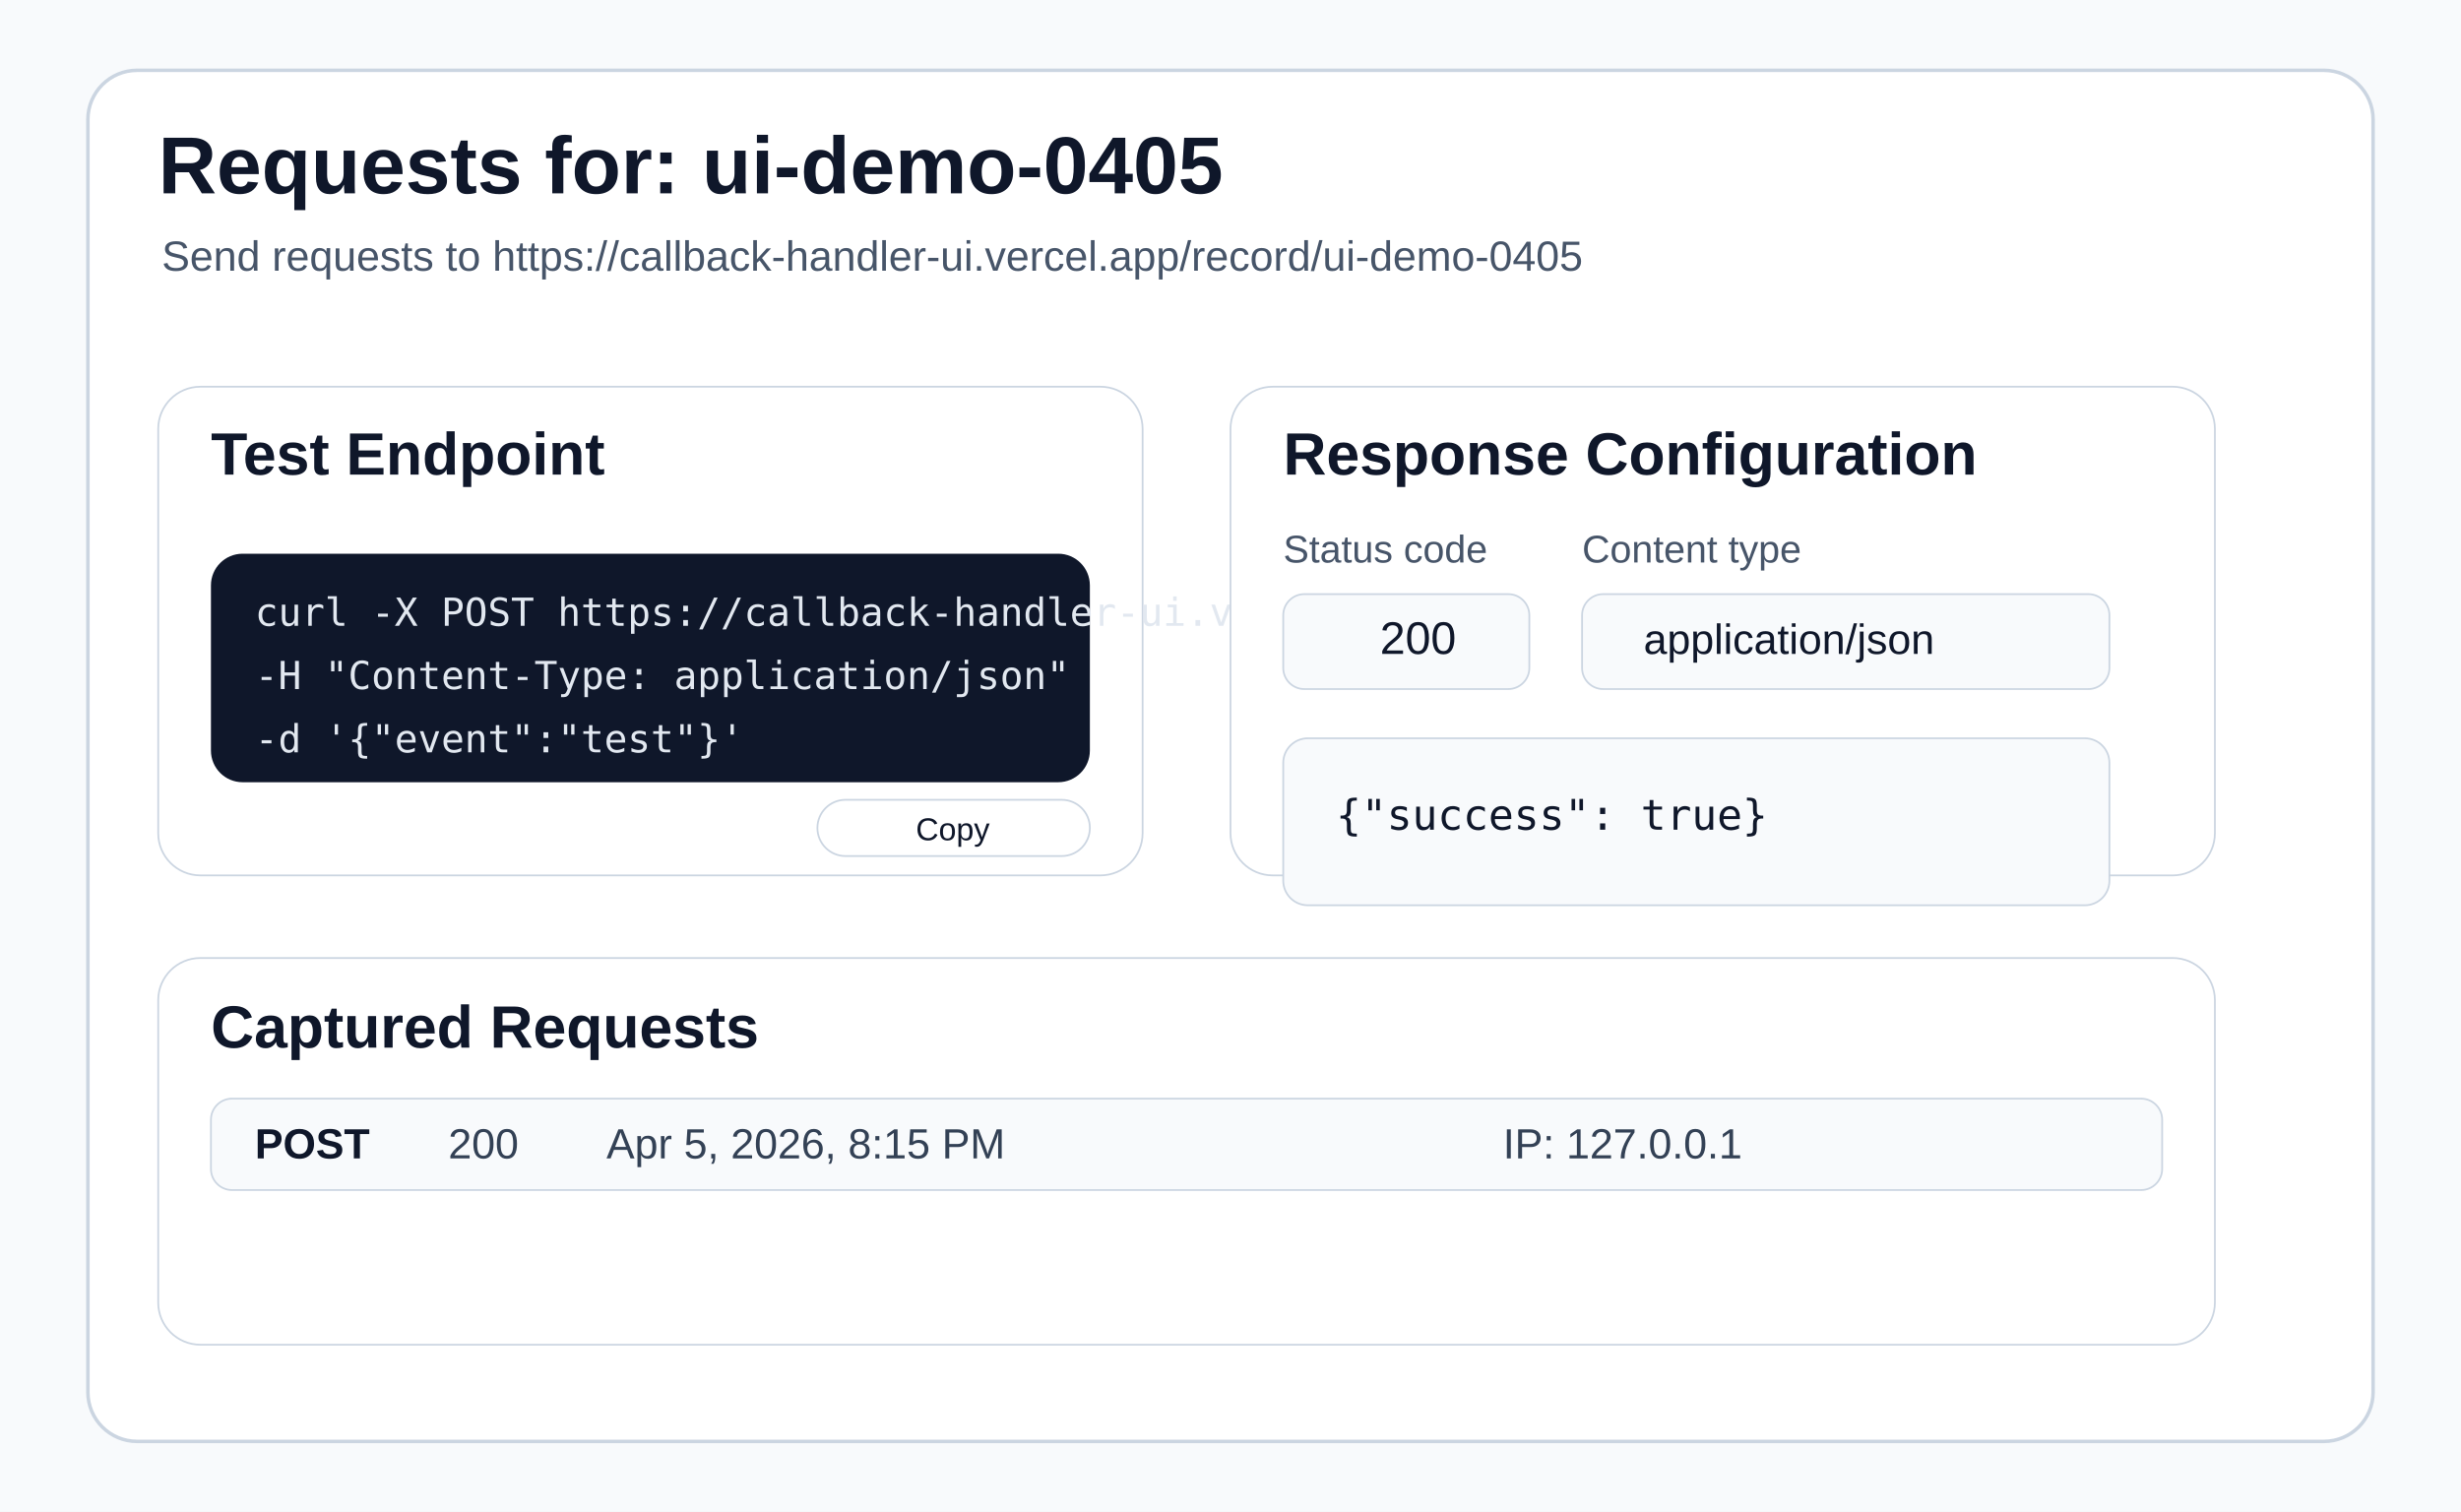
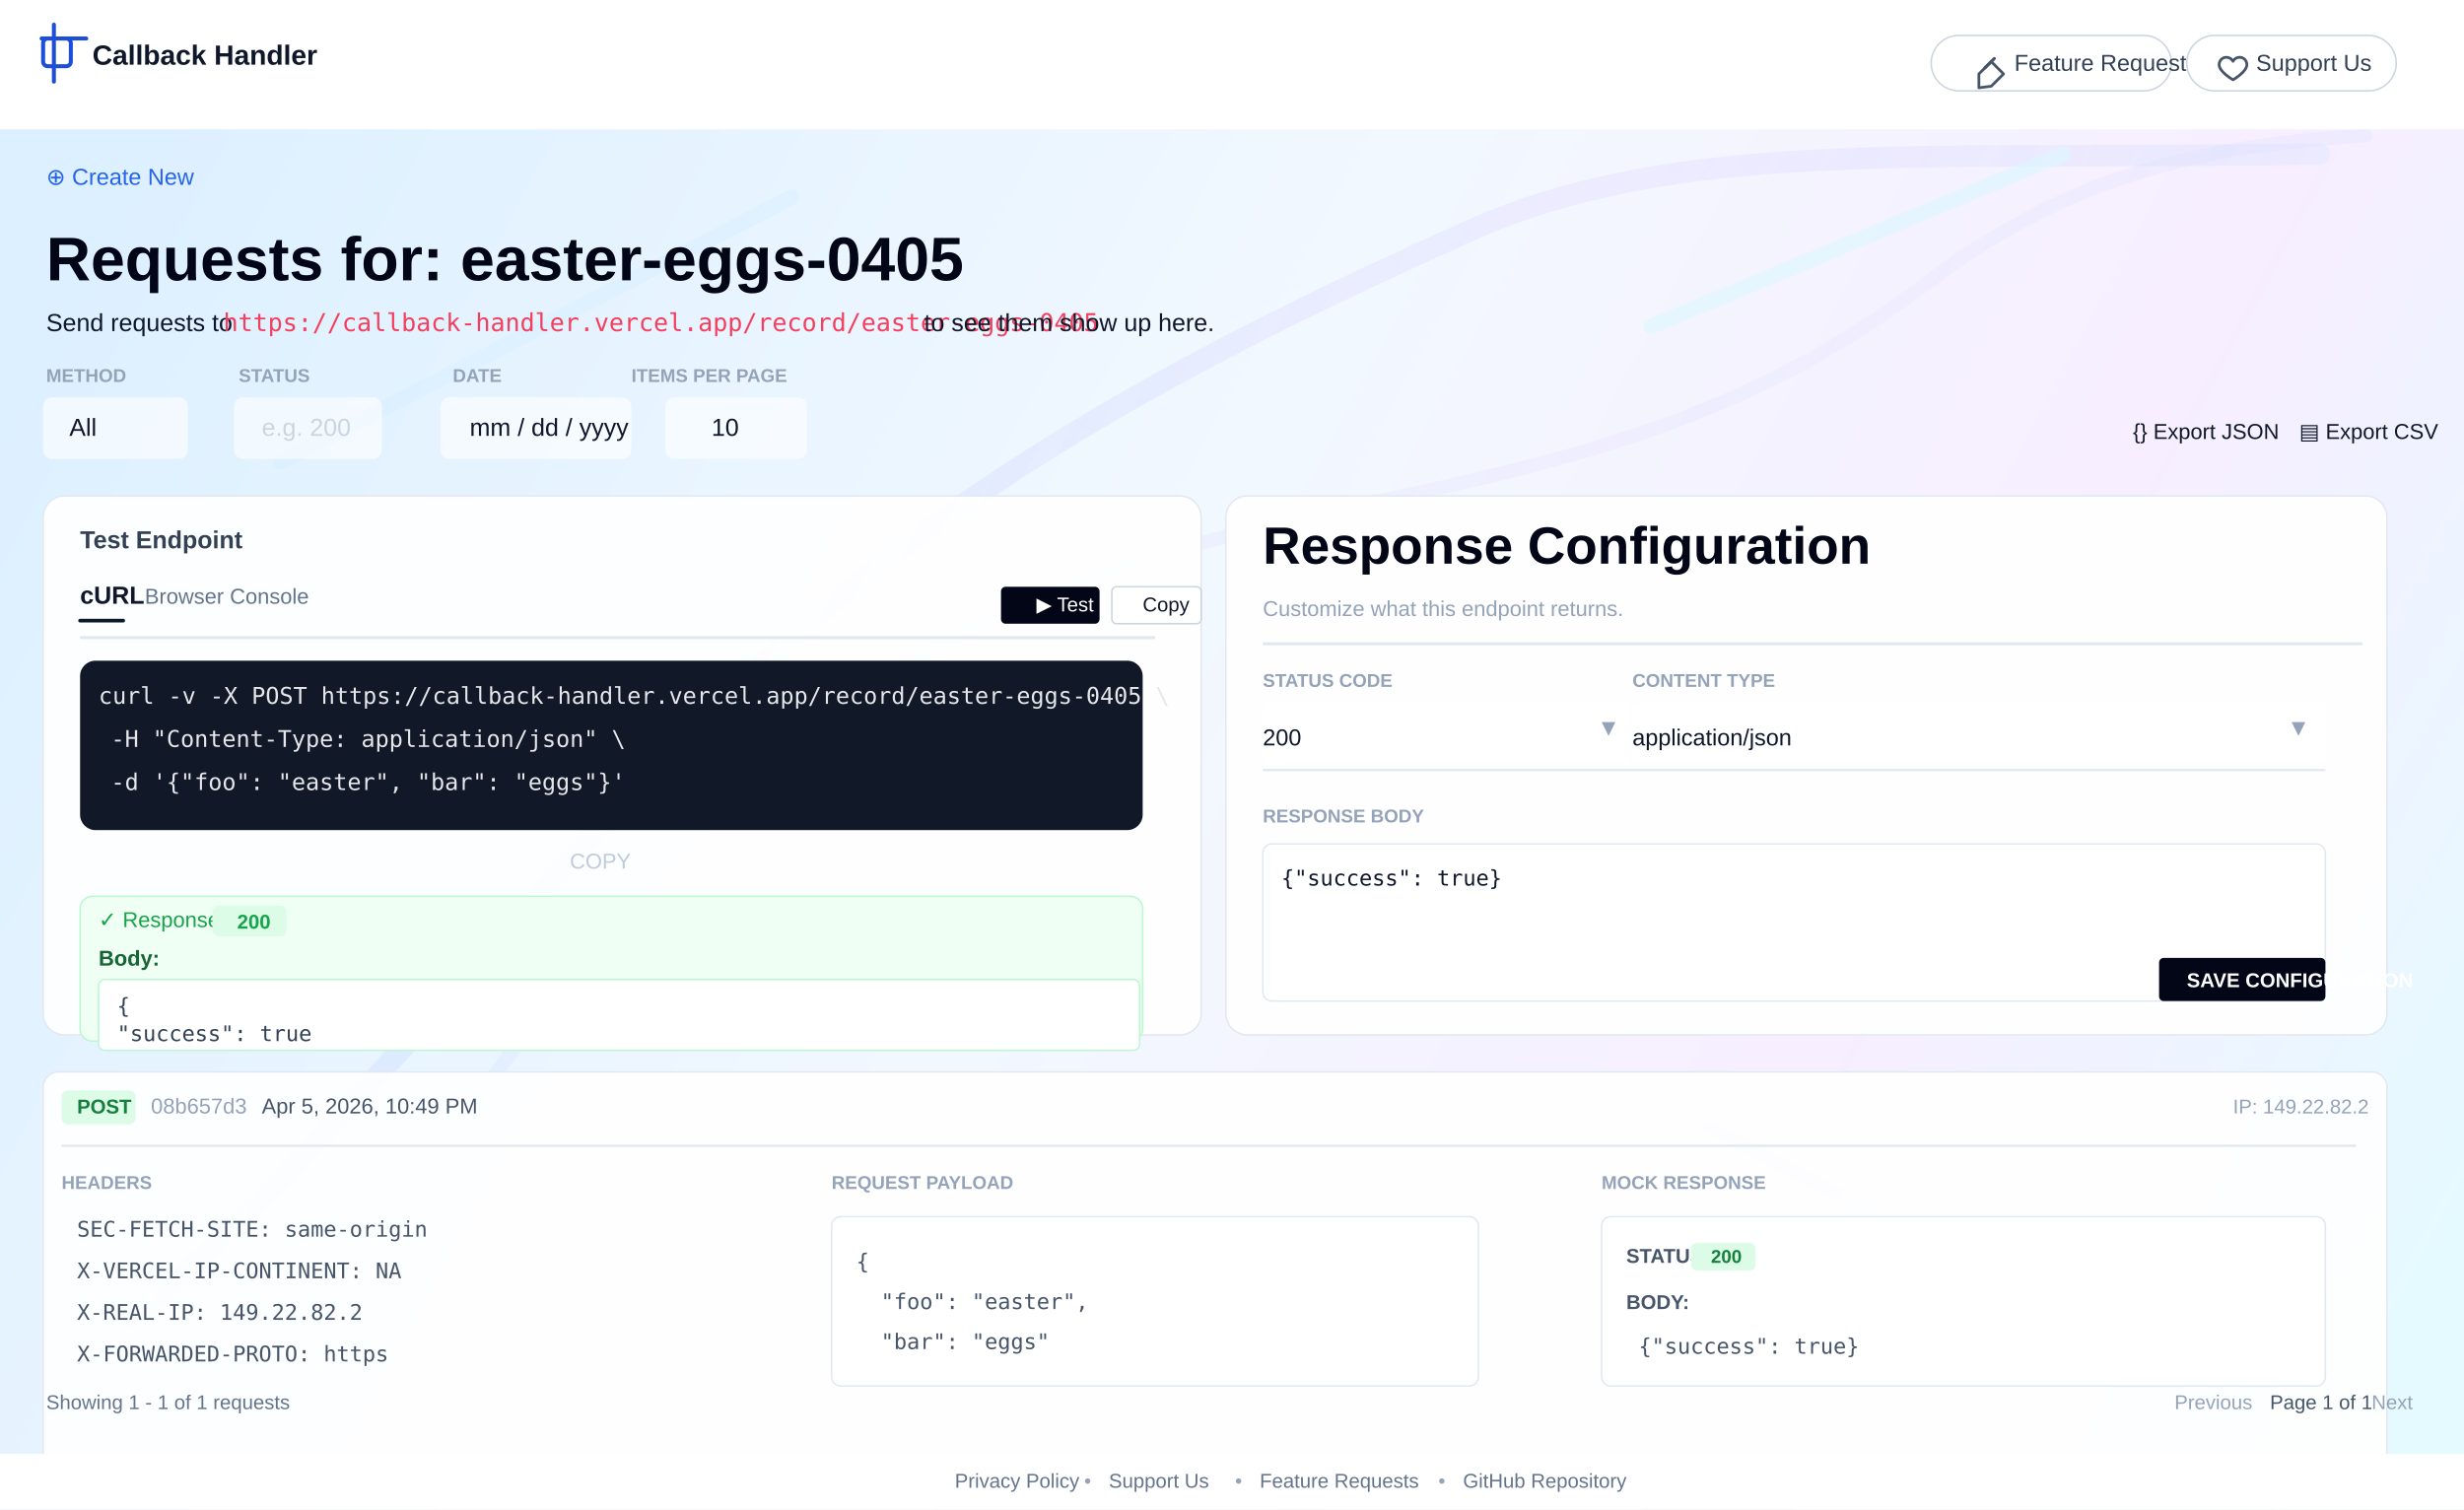
- <svg xmlns="http://www.w3.org/2000/svg" width="1400" height="860" viewBox="0 0 1400 860" fill="none">
-   <rect width="1400" height="860" fill="#F8FAFC" />
-   <rect x="50" y="40" width="1300" height="780" rx="28" fill="white" stroke="#CBD5E1" stroke-width="2" />
-   <text x="90" y="110" fill="#0F172A" font-family="Arial, sans-serif" font-size="46" font-weight="700">Requests for: ui-demo-0405</text>
-   <text x="92" y="154" fill="#475569" font-family="Arial, sans-serif" font-size="24">Send requests to https://callback-handler-ui.vercel.app/record/ui-demo-0405</text>
-   <rect x="90" y="220" width="560" height="278" rx="24" fill="#FFFFFF" stroke="#CBD5E1" />
-   <text x="120" y="270" fill="#0F172A" font-family="Arial, sans-serif" font-size="34" font-weight="700">Test Endpoint</text>
-   <rect x="120" y="315" width="500" height="130" rx="18" fill="#0F172A" />
-   <text x="145" y="356" fill="#E2E8F0" font-family="Menlo, Monaco, monospace" font-size="22">curl -X POST https://callback-handler-ui.vercel.app/record/ui-demo-0405</text>
-   <text x="145" y="392" fill="#E2E8F0" font-family="Menlo, Monaco, monospace" font-size="22">-H "Content-Type: application/json"</text>
-   <text x="145" y="428" fill="#E2E8F0" font-family="Menlo, Monaco, monospace" font-size="22">-d '{"event":"test"}'</text>
-   <rect x="465" y="455" width="155" height="32" rx="16" fill="#FFFFFF" stroke="#CBD5E1" />
-   <text x="521" y="478" fill="#0F172A" font-family="Arial, sans-serif" font-size="18">Copy</text>
-   <rect x="700" y="220" width="560" height="278" rx="24" fill="#FFFFFF" stroke="#CBD5E1" />
-   <text x="730" y="270" fill="#0F172A" font-family="Arial, sans-serif" font-size="34" font-weight="700">Response Configuration</text>
-   <text x="730" y="320" fill="#475569" font-family="Arial, sans-serif" font-size="22">Status code</text>
-   <rect x="730" y="338" width="140" height="54" rx="12" fill="#F8FAFC" stroke="#CBD5E1" />
-   <text x="785" y="372" fill="#0F172A" font-family="Arial, sans-serif" font-size="26">200</text>
-   <text x="900" y="320" fill="#475569" font-family="Arial, sans-serif" font-size="22">Content type</text>
-   <rect x="900" y="338" width="300" height="54" rx="12" fill="#F8FAFC" stroke="#CBD5E1" />
-   <text x="935" y="372" fill="#0F172A" font-family="Arial, sans-serif" font-size="24">application/json</text>
-   <rect x="730" y="420" width="470" height="95" rx="14" fill="#F8FAFC" stroke="#CBD5E1" />
-   <text x="760" y="472" fill="#0F172A" font-family="Menlo, Monaco, monospace" font-size="24">{"success": true}</text>
-   <rect x="90" y="545" width="1170" height="220" rx="24" fill="#FFFFFF" stroke="#CBD5E1" />
-   <text x="120" y="596" fill="#0F172A" font-family="Arial, sans-serif" font-size="34" font-weight="700">Captured Requests</text>
-   <rect x="120" y="625" width="1110" height="52" rx="12" fill="#F8FAFC" stroke="#CBD5E1" />
-   <text x="145" y="659" fill="#0F172A" font-family="Arial, sans-serif" font-size="24" font-weight="700">POST</text>
-   <text x="255" y="659" fill="#334155" font-family="Arial, sans-serif" font-size="24">200</text>
-   <text x="345" y="659" fill="#334155" font-family="Arial, sans-serif" font-size="24">Apr 5, 2026, 8:15 PM</text>
-   <text x="855" y="659" fill="#334155" font-family="Arial, sans-serif" font-size="24">IP: 127.0.0.1</text>
+ <svg xmlns="http://www.w3.org/2000/svg" width="1600" height="980" viewBox="0 0 1600 980" fill="none">
+   <defs>
+     <linearGradient id="recordBg" x1="80" y1="120" x2="1540" y2="900" gradientUnits="userSpaceOnUse">
+       <stop stop-color="#DDF0FF" />
+       <stop offset="0.45" stop-color="#F2F8FF" />
+       <stop offset="0.75" stop-color="#F7EEFF" />
+       <stop offset="1" stop-color="#E5FAFF" />
+     </linearGradient>
+     <linearGradient id="recordStroke" x1="110" y1="180" x2="1510" y2="900" gradientUnits="userSpaceOnUse">
+       <stop stop-color="#9ADCFB" stop-opacity="0.55" />
+       <stop offset="0.5" stop-color="#D0BAFF" stop-opacity="0.35" />
+       <stop offset="1" stop-color="#B6F4FF" stop-opacity="0.5" />
+     </linearGradient>
+   </defs>
+   <rect width="1600" height="980" fill="#F8FAFC" />
+   <rect x="0" y="0" width="1600" height="84" fill="#FFFFFF" />
+   <g>
+     <rect x="28" y="25" width="18" height="18" rx="3" fill="none" stroke="#1D4ED8" stroke-width="2.6" />
+     <path d="M35 16V53" stroke="#1D4ED8" stroke-width="2.6" stroke-linecap="round" />
+     <path d="M27 25H56" stroke="#1D4ED8" stroke-width="2.6" stroke-linecap="round" />
+     <text x="60" y="42" fill="#0F172A" font-family="Arial, sans-serif" font-size="18" font-weight="700">Callback Handler</text>
+   </g>
+   <g>
+     <rect x="1254" y="23" width="156" height="36" rx="18" fill="#FFFFFF" stroke="#CBD5E1" />
+     <path d="M1289 44L1295 38" stroke="#475569" stroke-width="2" stroke-linecap="round" />
+     <path d="M1285 48L1293 40L1301 48L1293 56L1285 57L1285 48Z" stroke="#475569" stroke-width="1.8" stroke-linejoin="round" />
+     <text x="1308" y="46" fill="#334155" font-family="Arial, sans-serif" font-size="15">Feature Requests</text>
+     <rect x="1420" y="23" width="136" height="36" rx="18" fill="#FFFFFF" stroke="#CBD5E1" />
+     <path d="M1441 42C1441 39.3 1443.1 37.2 1445.7 37.2C1447.6 37.2 1449.1 38.2 1450 39.8C1450.8 38.2 1452.4 37.2 1454.3 37.2C1456.9 37.2 1459 39.3 1459 42C1459 46.7 1450 51.8 1450 51.8C1450 51.8 1441 46.7 1441 42Z" stroke="#475569" stroke-width="1.8" stroke-linejoin="round" />
+     <text x="1465" y="46" fill="#334155" font-family="Arial, sans-serif" font-size="15">Support Us</text>
+   </g>
+   <rect x="0" y="84" width="1600" height="896" fill="url(#recordBg)" />
+   <path d="M86 856C222 742 338 582 468 456C618 312 780 228 954 150C1088 90 1242 104 1506 100" stroke="url(#recordStroke)" stroke-width="14" stroke-linecap="round" opacity="0.52" />
+   <path d="M102 948C298 786 346 598 560 450C784 295 1024 356 1248 186C1328 126 1402 96 1536 88" stroke="url(#recordStroke)" stroke-width="9" stroke-linecap="round" opacity="0.34" />
+   <path d="M182 300L514 128" stroke="#D8EEFF" stroke-opacity="0.55" stroke-width="10" stroke-linecap="round" />
+   <path d="M1072 212L1340 100" stroke="#D9F7FF" stroke-opacity="0.55" stroke-width="10" stroke-linecap="round" />
+   <path d="M1110 732L1470 920" stroke="#DDE8FF" stroke-opacity="0.45" stroke-width="9" stroke-linecap="round" />
+   <text x="30" y="120" fill="#2563EB" font-family="Arial, sans-serif" font-size="15">⊕ Create New</text>
+   <text x="30" y="182" fill="#020617" font-family="Arial, sans-serif" font-size="40" font-weight="700">Requests for: easter-eggs-0405</text>
+   <text x="30" y="215" fill="#0F172A" font-family="Arial, sans-serif" font-size="16">Send requests to</text>
+   <text x="145" y="215" fill="#F43F5E" font-family="Menlo, Monaco, monospace" font-size="16">https://callback-handler.vercel.app/record/easter-eggs-0405</text>
+   <text x="600" y="215" fill="#0F172A" font-family="Arial, sans-serif" font-size="16">to see them show up here.</text>
+   <text x="30" y="248" fill="#94A3B8" font-family="Arial, sans-serif" font-size="12" font-weight="700">METHOD</text>
+   <text x="155" y="248" fill="#94A3B8" font-family="Arial, sans-serif" font-size="12" font-weight="700">STATUS</text>
+   <text x="294" y="248" fill="#94A3B8" font-family="Arial, sans-serif" font-size="12" font-weight="700">DATE</text>
+   <text x="410" y="248" fill="#94A3B8" font-family="Arial, sans-serif" font-size="12" font-weight="700">ITEMS PER PAGE</text>
+   <rect x="28" y="258" width="94" height="40" rx="6" fill="#FFFFFF" fill-opacity="0.6" />
+   <text x="45" y="283" fill="#0F172A" font-family="Arial, sans-serif" font-size="16">All</text>
+   <rect x="152" y="258" width="96" height="40" rx="6" fill="#FFFFFF" fill-opacity="0.6" />
+   <text x="170" y="283" fill="#CBD5E1" font-family="Arial, sans-serif" font-size="16">e.g. 200</text>
+   <rect x="286" y="258" width="124" height="40" rx="6" fill="#FFFFFF" fill-opacity="0.6" />
+   <text x="305" y="283" fill="#0F172A" font-family="Arial, sans-serif" font-size="16">mm / dd / yyyy</text>
+   <rect x="432" y="258" width="92" height="40" rx="6" fill="#FFFFFF" fill-opacity="0.6" />
+   <text x="462" y="283" fill="#0F172A" font-family="Arial, sans-serif" font-size="16">10</text>
+   <text x="1385" y="285" fill="#0F172A" font-family="Arial, sans-serif" font-size="14">{} Export JSON</text>
+   <text x="1493" y="285" fill="#0F172A" font-family="Arial, sans-serif" font-size="14">▤ Export CSV</text>
+   <rect x="28" y="322" width="752" height="350" rx="14" fill="#FFFFFF" fill-opacity="0.92" stroke="#E2E8F0" />
+   <text x="52" y="356" fill="#334155" font-family="Arial, sans-serif" font-size="16" font-weight="700">Test Endpoint</text>
+   <text x="52" y="392" fill="#0F172A" font-family="Arial, sans-serif" font-size="16" font-weight="700">cURL</text>
+   <text x="94" y="392" fill="#64748B" font-family="Arial, sans-serif" font-size="14">Browser Console</text>
+   <path d="M52 403H80" stroke="#0F172A" stroke-width="2.4" stroke-linecap="round" />
+   <path d="M52 414H750" stroke="#E2E8F0" stroke-width="2" />
+   <rect x="650" y="381" width="64" height="24" rx="3" fill="#020617" />
+   <text x="673" y="397" fill="#FFFFFF" font-family="Arial, sans-serif" font-size="13">▶ Test</text>
+   <rect x="722" y="381" width="58" height="24" rx="3" fill="#FFFFFF" stroke="#CBD5E1" />
+   <text x="742" y="397" fill="#0F172A" font-family="Arial, sans-serif" font-size="13">Copy</text>
+   <rect x="52" y="429" width="690" height="110" rx="10" fill="#111827" />
+   <text x="64" y="457" fill="#E5E7EB" font-family="Menlo, Monaco, monospace" font-size="15">curl -v -X POST https://callback-handler.vercel.app/record/easter-eggs-0405 \</text>
+   <text x="72" y="485" fill="#E5E7EB" font-family="Menlo, Monaco, monospace" font-size="15">-H "Content-Type: application/json" \</text>
+   <text x="72" y="513" fill="#E5E7EB" font-family="Menlo, Monaco, monospace" font-size="15">-d '{"foo": "easter", "bar": "eggs"}'</text>
+   <text x="370" y="564" fill="#BFCBDA" font-family="Arial, sans-serif" font-size="14">COPY</text>
+   <rect x="52" y="582" width="690" height="94" rx="8" fill="#F0FFF4" stroke="#BBF7D0" />
+   <text x="64" y="602" fill="#16A34A" font-family="Arial, sans-serif" font-size="14">✓ Response</text>
+   <rect x="138" y="588" width="48" height="20" rx="4" fill="#DCFCE7" />
+   <text x="154" y="603" fill="#16A34A" font-family="Arial, sans-serif" font-size="13" font-weight="700">200</text>
+   <text x="64" y="627" fill="#166534" font-family="Arial, sans-serif" font-size="14" font-weight="700">Body:</text>
+   <rect x="64" y="636" width="676" height="46" rx="4" fill="#FFFFFF" stroke="#BBF7D0" />
+   <text x="76" y="658" fill="#334155" font-family="Menlo, Monaco, monospace" font-size="14">{</text>
+   <text x="76" y="676" fill="#334155" font-family="Menlo, Monaco, monospace" font-size="14">  "success": true</text>
+   <rect x="796" y="322" width="754" height="350" rx="14" fill="#FFFFFF" fill-opacity="0.92" stroke="#E2E8F0" />
+   <text x="820" y="366" fill="#020617" font-family="Arial, sans-serif" font-size="34" font-weight="700">Response Configuration</text>
+   <text x="820" y="400" fill="#94A3B8" font-family="Arial, sans-serif" font-size="14">Customize what this endpoint returns.</text>
+   <path d="M820 418H1534" stroke="#E2E8F0" stroke-width="2" />
+   <text x="820" y="446" fill="#94A3B8" font-family="Arial, sans-serif" font-size="12" font-weight="700">STATUS CODE</text>
+   <text x="1060" y="446" fill="#94A3B8" font-family="Arial, sans-serif" font-size="12" font-weight="700">CONTENT TYPE</text>
+   <rect x="820" y="456" width="238" height="40" rx="4" fill="#FFFFFF" />
+   <text x="820" y="484" fill="#0F172A" font-family="Arial, sans-serif" font-size="15">200</text>
+   <text x="1040" y="478" fill="#94A3B8" font-family="Arial, sans-serif" font-size="18">▾</text>
+   <rect x="1060" y="456" width="450" height="40" rx="4" fill="#FFFFFF" />
+   <text x="1060" y="484" fill="#0F172A" font-family="Arial, sans-serif" font-size="15">application/json</text>
+   <text x="1488" y="478" fill="#94A3B8" font-family="Arial, sans-serif" font-size="18">▾</text>
+   <path d="M820 500H1510" stroke="#E2E8F0" stroke-width="1.5" />
+   <text x="820" y="534" fill="#94A3B8" font-family="Arial, sans-serif" font-size="12" font-weight="700">RESPONSE BODY</text>
+   <rect x="820" y="548" width="690" height="102" rx="6" fill="#FFFFFF" stroke="#E2E8F0" />
+   <text x="832" y="575" fill="#0F172A" font-family="Menlo, Monaco, monospace" font-size="14">{"success": true}</text>
+   <rect x="1402" y="622" width="108" height="28" rx="3" fill="#020617" />
+   <text x="1420" y="641" fill="#FFFFFF" font-family="Arial, sans-serif" font-size="13" font-weight="700">SAVE CONFIGURATION</text>
+   <rect x="28" y="696" width="1522" height="256" rx="10" fill="#FFFFFF" fill-opacity="0.92" stroke="#E2E8F0" />
+   <rect x="40" y="708" width="48" height="22" rx="4" fill="#DCFCE7" />
+   <text x="50" y="723" fill="#15803D" font-family="Arial, sans-serif" font-size="13" font-weight="700">POST</text>
+   <text x="98" y="723" fill="#94A3B8" font-family="Arial, sans-serif" font-size="14">08b657d3</text>
+   <text x="170" y="723" fill="#475569" font-family="Arial, sans-serif" font-size="14">Apr 5, 2026, 10:49 PM</text>
+   <text x="1450" y="723" fill="#94A3B8" font-family="Arial, sans-serif" font-size="13">IP: 149.22.82.2</text>
+   <path d="M40 744H1530" stroke="#E2E8F0" stroke-width="1.5" />
+   <text x="40" y="772" fill="#94A3B8" font-family="Arial, sans-serif" font-size="12" font-weight="700">HEADERS</text>
+   <text x="540" y="772" fill="#94A3B8" font-family="Arial, sans-serif" font-size="12" font-weight="700">REQUEST PAYLOAD</text>
+   <text x="1040" y="772" fill="#94A3B8" font-family="Arial, sans-serif" font-size="12" font-weight="700">MOCK RESPONSE</text>
+   <text x="50" y="803" fill="#475569" font-family="Menlo, Monaco, monospace" font-size="14">SEC-FETCH-SITE: same-origin</text>
+   <text x="50" y="830" fill="#475569" font-family="Menlo, Monaco, monospace" font-size="14">X-VERCEL-IP-CONTINENT: NA</text>
+   <text x="50" y="857" fill="#475569" font-family="Menlo, Monaco, monospace" font-size="14">X-REAL-IP: 149.22.82.2</text>
+   <text x="50" y="884" fill="#475569" font-family="Menlo, Monaco, monospace" font-size="14">X-FORWARDED-PROTO: https</text>
+   <rect x="540" y="790" width="420" height="110" rx="6" fill="#FFFFFF" stroke="#E2E8F0" />
+   <text x="556" y="824" fill="#475569" font-family="Menlo, Monaco, monospace" font-size="14">{</text>
+   <text x="572" y="850" fill="#475569" font-family="Menlo, Monaco, monospace" font-size="14">"foo": "easter",</text>
+   <text x="572" y="876" fill="#475569" font-family="Menlo, Monaco, monospace" font-size="14">"bar": "eggs"</text>
+   <rect x="1040" y="790" width="470" height="110" rx="6" fill="#FFFFFF" stroke="#E2E8F0" />
+   <text x="1056" y="820" fill="#475569" font-family="Arial, sans-serif" font-size="13" font-weight="700">STATUS:</text>
+   <rect x="1098" y="807" width="42" height="18" rx="4" fill="#DCFCE7" />
+   <text x="1111" y="820" fill="#15803D" font-family="Arial, sans-serif" font-size="12" font-weight="700">200</text>
+   <text x="1056" y="850" fill="#475569" font-family="Arial, sans-serif" font-size="13" font-weight="700">BODY:</text>
+   <text x="1064" y="879" fill="#475569" font-family="Menlo, Monaco, monospace" font-size="14">{"success": true}</text>
+   <text x="30" y="915" fill="#64748B" font-family="Arial, sans-serif" font-size="13">Showing 1 - 1 of 1 requests</text>
+   <text x="1412" y="915" fill="#94A3B8" font-family="Arial, sans-serif" font-size="13">Previous</text>
+   <text x="1474" y="915" fill="#475569" font-family="Arial, sans-serif" font-size="13">Page 1 of 1</text>
+   <text x="1540" y="915" fill="#94A3B8" font-family="Arial, sans-serif" font-size="13">Next</text>
+   <rect x="0" y="944" width="1600" height="36" fill="#FFFFFF" />
+   <text x="620" y="966" fill="#64748B" font-family="Arial, sans-serif" font-size="13">Privacy Policy</text>
+   <text x="704" y="966" fill="#94A3B8" font-family="Arial, sans-serif" font-size="13">•</text>
+   <text x="720" y="966" fill="#64748B" font-family="Arial, sans-serif" font-size="13">Support Us</text>
+   <text x="802" y="966" fill="#94A3B8" font-family="Arial, sans-serif" font-size="13">•</text>
+   <text x="818" y="966" fill="#64748B" font-family="Arial, sans-serif" font-size="13">Feature Requests</text>
+   <text x="934" y="966" fill="#94A3B8" font-family="Arial, sans-serif" font-size="13">•</text>
+   <text x="950" y="966" fill="#64748B" font-family="Arial, sans-serif" font-size="13">GitHub Repository</text>
</svg>
